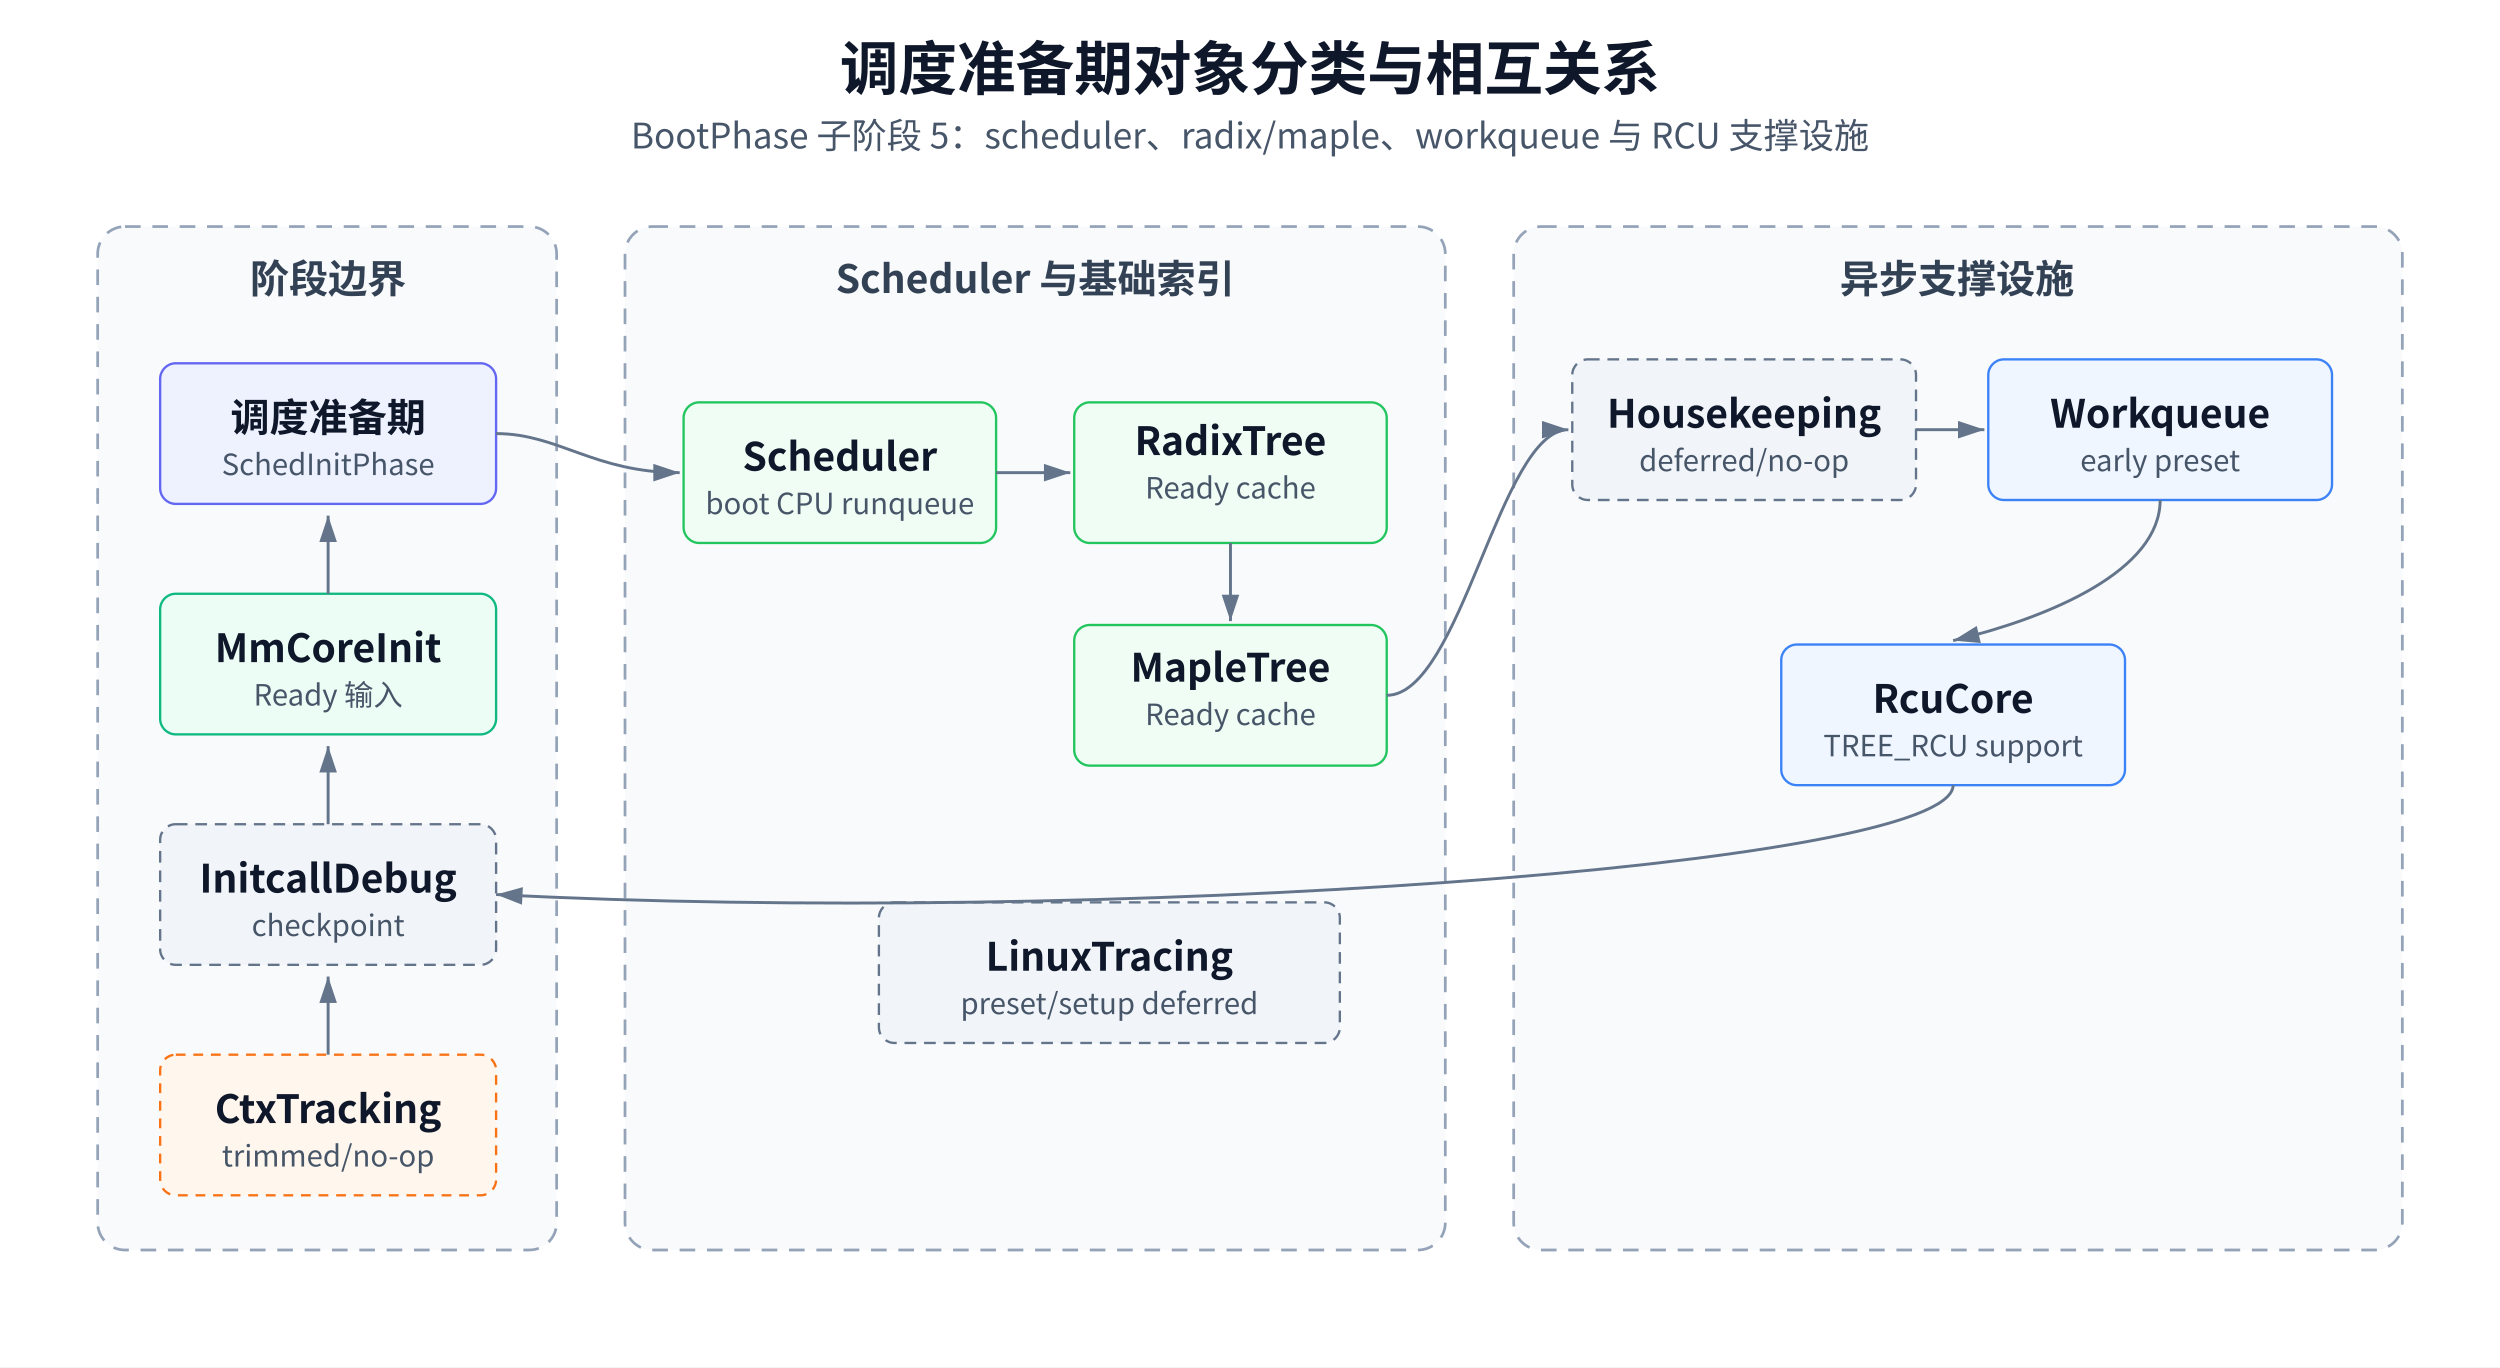
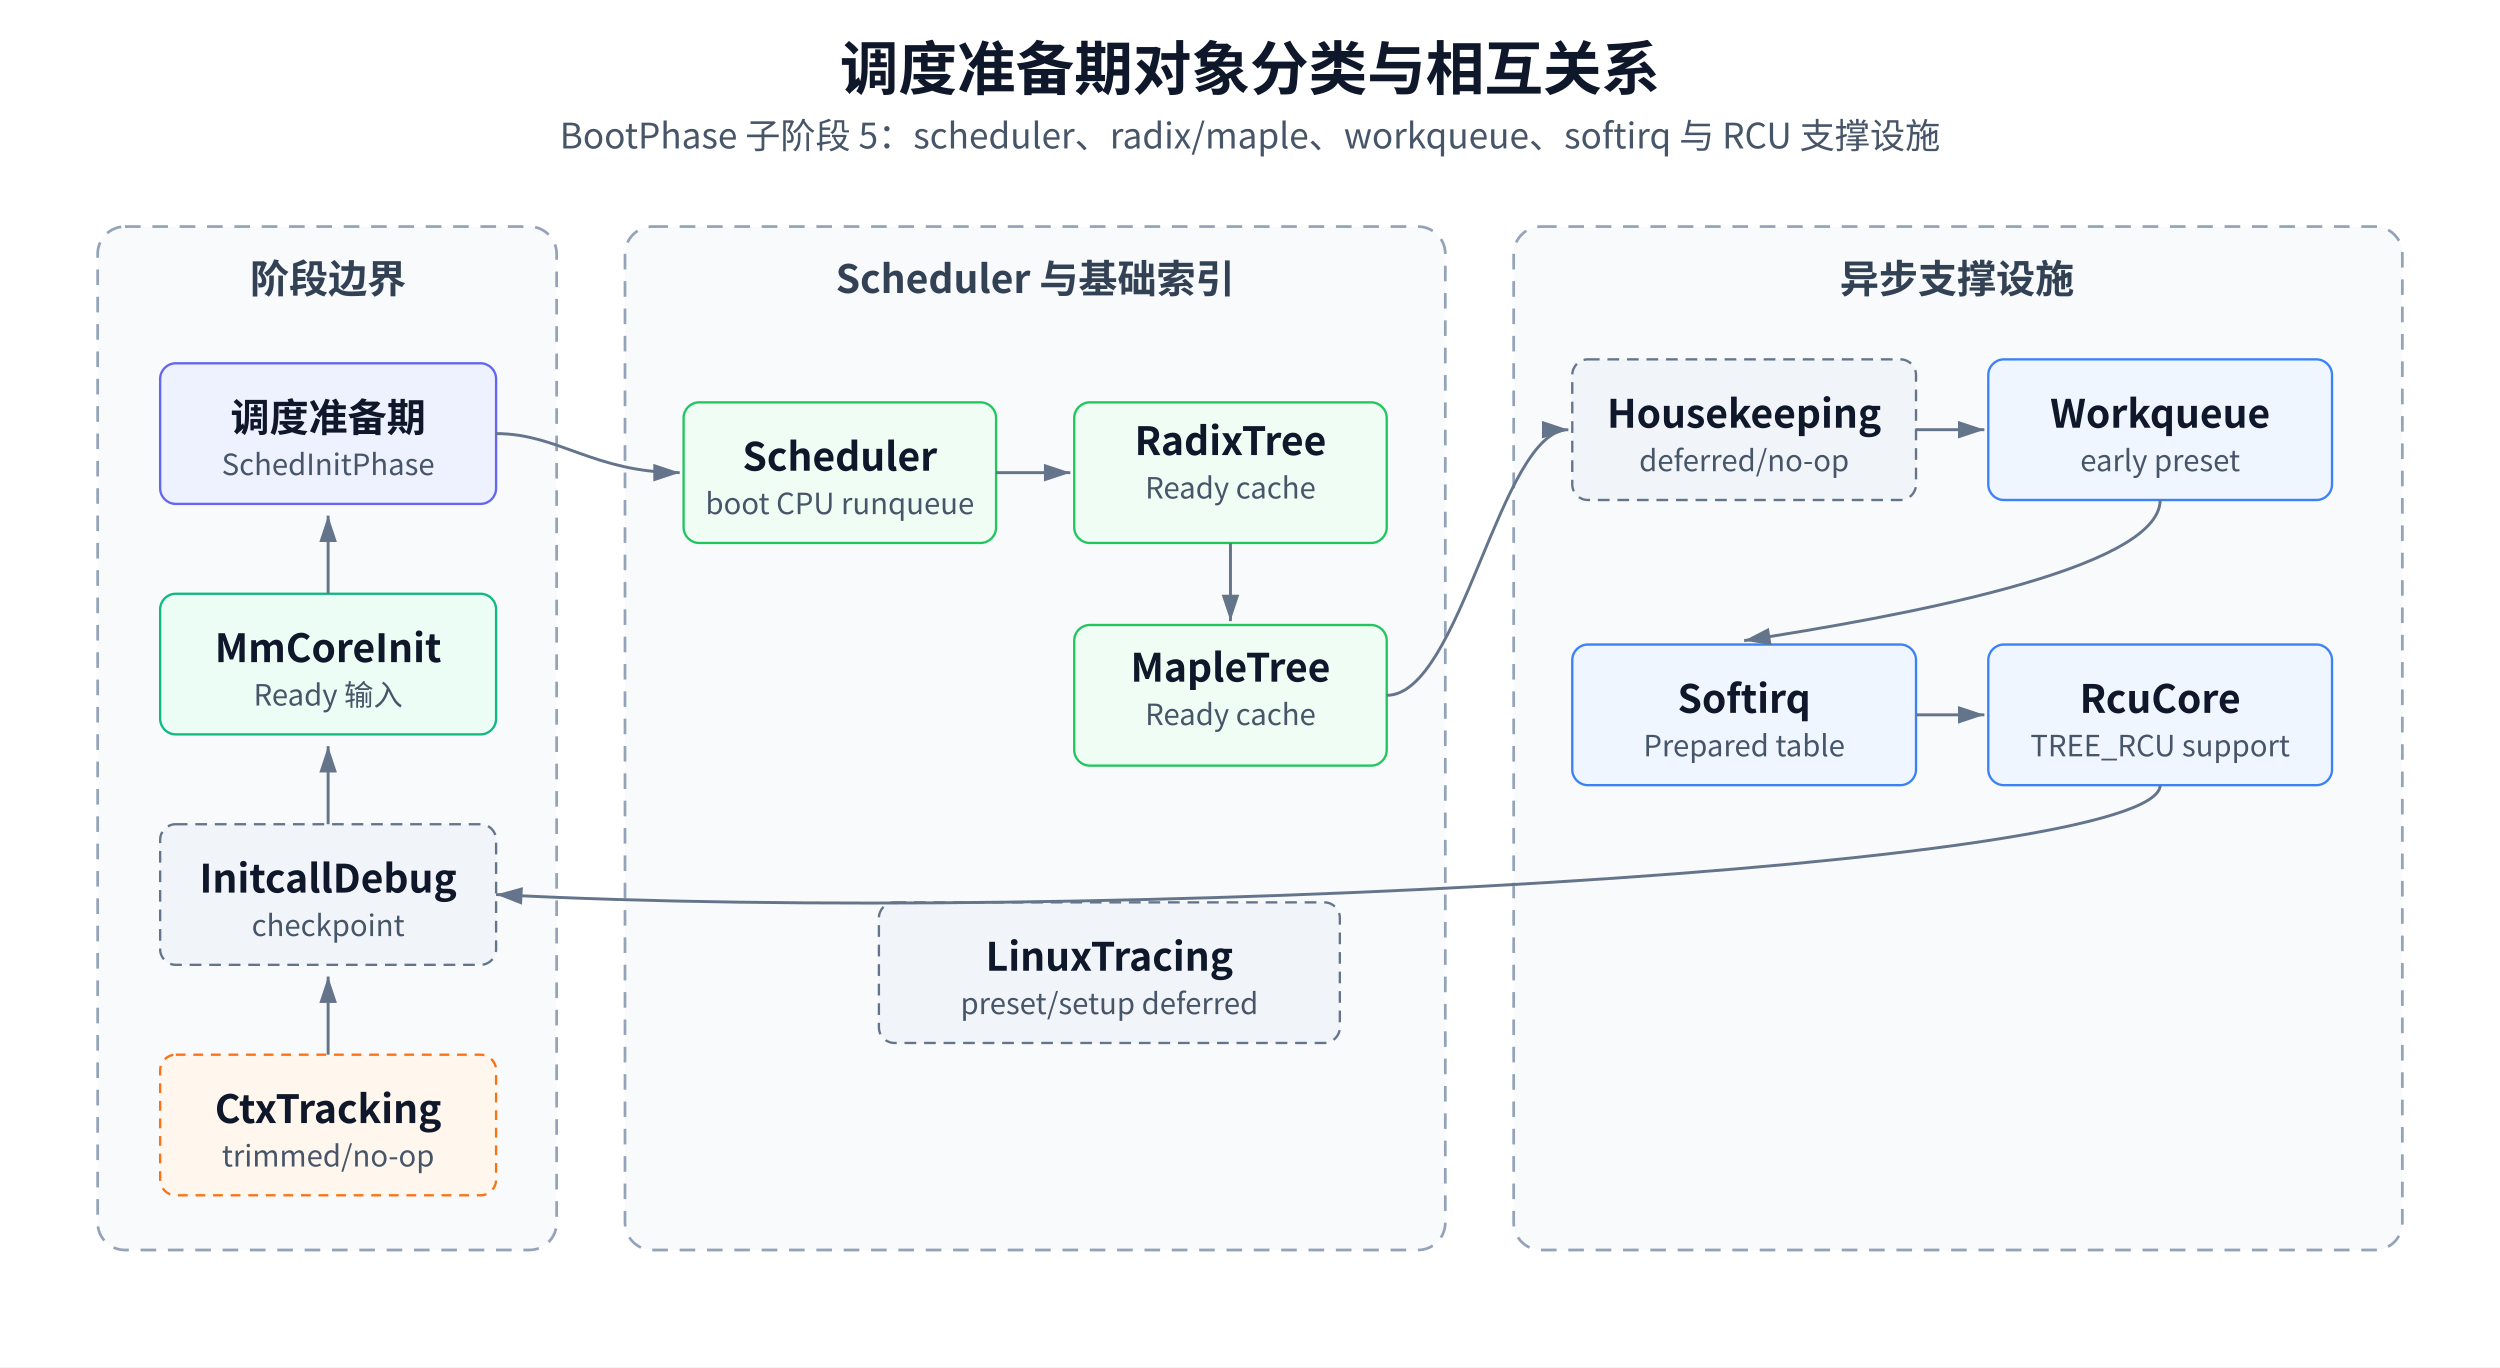
<svg xmlns="http://www.w3.org/2000/svg" width="1280" height="700" viewBox="0 0 1280 700" role="img" aria-labelledby="title desc">
  <defs>
    <style>
      text { font-family: "Microsoft YaHei", "Noto Sans CJK SC", "Source Han Sans SC", Arial, sans-serif; fill: #0f172a; }
      .title { font-size: 30px; font-weight: 600; }
      .subtitle { font-size: 18px; fill: #475569; }
      .group { fill: #f8fafc; stroke: #94a3b8; stroke-width: 1.4; stroke-dasharray: 8 6; }
      .box { fill: #ffffff; stroke: #334155; stroke-width: 1.2; }
      .phase { fill: #eef2ff; stroke: #6366f1; }
      .ready { fill: #ecfdf5; stroke: #10b981; }
      .sched { fill: #f0fdf4; stroke: #22c55e; }
      .async { fill: #eff6ff; stroke: #3b82f6; }
      .checkpoint { fill: #f1f5f9; stroke: #64748b; stroke-dasharray: 6 4; }
      .deferred { fill: #f1f5f9; stroke: #64748b; stroke-dasharray: 6 4; }
      .omitted { fill: #fff7ed; stroke: #f97316; stroke-dasharray: 5 4; }
      .label { font-size: 20px; font-weight: 600; dominant-baseline: middle; }
      .small { font-size: 15px; fill: #475569; dominant-baseline: middle; }
      .group-title { font-size: 20px; font-weight: 600; fill: #334155; }
      .edge { stroke: #64748b; stroke-width: 1.5; fill: none; marker-end: url(#arrow); }
    </style>
    <marker id="arrow" markerWidth="10" markerHeight="10" refX="9" refY="3" orient="auto" markerUnits="strokeWidth">
      <path d="M0,0 L0,6 L9,3 z" fill="#64748b" />
    </marker>
  </defs>
  <rect x="0" y="0" width="1280" height="700" fill="#ffffff" />
  <text x="640" y="46" text-anchor="middle" class="title">调度准备期对象分类与相互关系</text>
-   <text x="640" y="76" text-anchor="middle" class="subtitle">BootPhase 子阶段 5：scheduler、radix/maple、workqueue 与 RCU 支撑设施</text>
+   <text x="640" y="76" text-anchor="middle" class="subtitle">BootPhase 子阶段 5：scheduler、radix/maple、workqueue、softirq 与 RCU 支撑设施</text>
  <rect x="50" y="116" width="235" height="524" rx="14" class="group" />
  <text x="168" y="150" text-anchor="middle" class="group-title">阶段边界</text>
  <rect x="82" y="186" width="172" height="72" rx="8" class="box phase" />
  <text x="168" y="214" text-anchor="middle" class="label">调度准备期</text>
  <text x="168" y="238" text-anchor="middle" class="small">SchedInitPhase</text>
  <rect x="82" y="304" width="172" height="72" rx="8" class="box ready" />
  <text x="168" y="332" text-anchor="middle" class="label">MmCoreInit</text>
  <text x="168" y="356" text-anchor="middle" class="small">Ready 输入</text>
  <rect x="82" y="422" width="172" height="72" rx="8" class="box checkpoint" />
  <text x="168" y="450" text-anchor="middle" class="label">InitcallDebug</text>
  <text x="168" y="474" text-anchor="middle" class="small">checkpoint</text>
  <rect x="82" y="540" width="172" height="72" rx="8" class="box omitted" />
  <text x="168" y="568" text-anchor="middle" class="label">CtxTracking</text>
  <text x="168" y="592" text-anchor="middle" class="small">trimmed/no-op</text>
  <path d="M168 304 L168 264" class="edge" />
  <path d="M168 422 L168 382" class="edge" />
  <path d="M168 540 L168 500" class="edge" />
  <rect x="320" y="116" width="420" height="524" rx="14" class="group" />
  <text x="530" y="150" text-anchor="middle" class="group-title">Scheduler 与基础索引</text>
  <rect x="350" y="206" width="160" height="72" rx="8" class="box sched" />
  <text x="430" y="234" text-anchor="middle" class="label">Scheduler</text>
  <text x="430" y="258" text-anchor="middle" class="small">boot CPU runqueue</text>
  <rect x="550" y="206" width="160" height="72" rx="8" class="box sched" />
  <text x="630" y="226" text-anchor="middle" class="label">RadixTree</text>
  <text x="630" y="250" text-anchor="middle" class="small">Ready cache</text>
  <rect x="550" y="320" width="160" height="72" rx="8" class="box sched" />
  <text x="630" y="342" text-anchor="middle" class="label">MapleTree</text>
  <text x="630" y="366" text-anchor="middle" class="small">Ready cache</text>
  <rect x="775" y="116" width="455" height="524" rx="14" class="group" />
  <text x="1002" y="150" text-anchor="middle" class="group-title">异步支撑设施</text>
  <rect x="805" y="184" width="176" height="72" rx="8" class="box deferred" />
  <text x="893" y="212" text-anchor="middle" class="label">Housekeeping</text>
  <text x="893" y="236" text-anchor="middle" class="small">deferred/no-op</text>
  <rect x="1018" y="184" width="176" height="72" rx="8" class="box async" />
  <text x="1106" y="212" text-anchor="middle" class="label">Workqueue</text>
  <text x="1106" y="236" text-anchor="middle" class="small">early preset</text>
-   <rect x="912" y="330" width="176" height="72" rx="8" class="box async" />
-   <text x="1000" y="358" text-anchor="middle" class="label">RcuCore</text>
-   <text x="1000" y="382" text-anchor="middle" class="small">TREE_RCU support</text>
+   <rect x="805" y="330" width="176" height="72" rx="8" class="box async" />
+   <text x="893" y="358" text-anchor="middle" class="label">Softirq</text>
+   <text x="893" y="382" text-anchor="middle" class="small">Prepared table</text>
+   <rect x="1018" y="330" width="176" height="72" rx="8" class="box async" />
+   <text x="1106" y="358" text-anchor="middle" class="label">RcuCore</text>
+   <text x="1106" y="382" text-anchor="middle" class="small">TREE_RCU support</text>
  <rect x="450" y="462" width="236" height="72" rx="8" class="box deferred" />
  <text x="568" y="490" text-anchor="middle" class="label">LinuxTracing</text>
  <text x="568" y="514" text-anchor="middle" class="small">preset/setup deferred</text>
  <path d="M254 222 C286 222, 304 242, 348 242" class="edge" />
  <path d="M510 242 L548 242" class="edge" />
  <path d="M630 278 L630 318" class="edge" />
  <path d="M710 356 C748 356, 768 220, 803 220" class="edge" />
  <path d="M981 220 L1016 220" class="edge" />
-   <path d="M1106 256 C1106 292, 1050 316, 1000 328" class="edge" />
-   <path d="M1000 402 C1000 444, 558 474, 254 458" class="edge" />
+   <path d="M1106 256 C1106 292, 970 316, 893 328" class="edge" />
+   <path d="M981 366 L1016 366" class="edge" />
+   <path d="M1106 402 C1106 444, 558 474, 254 458" class="edge" />
</svg>
